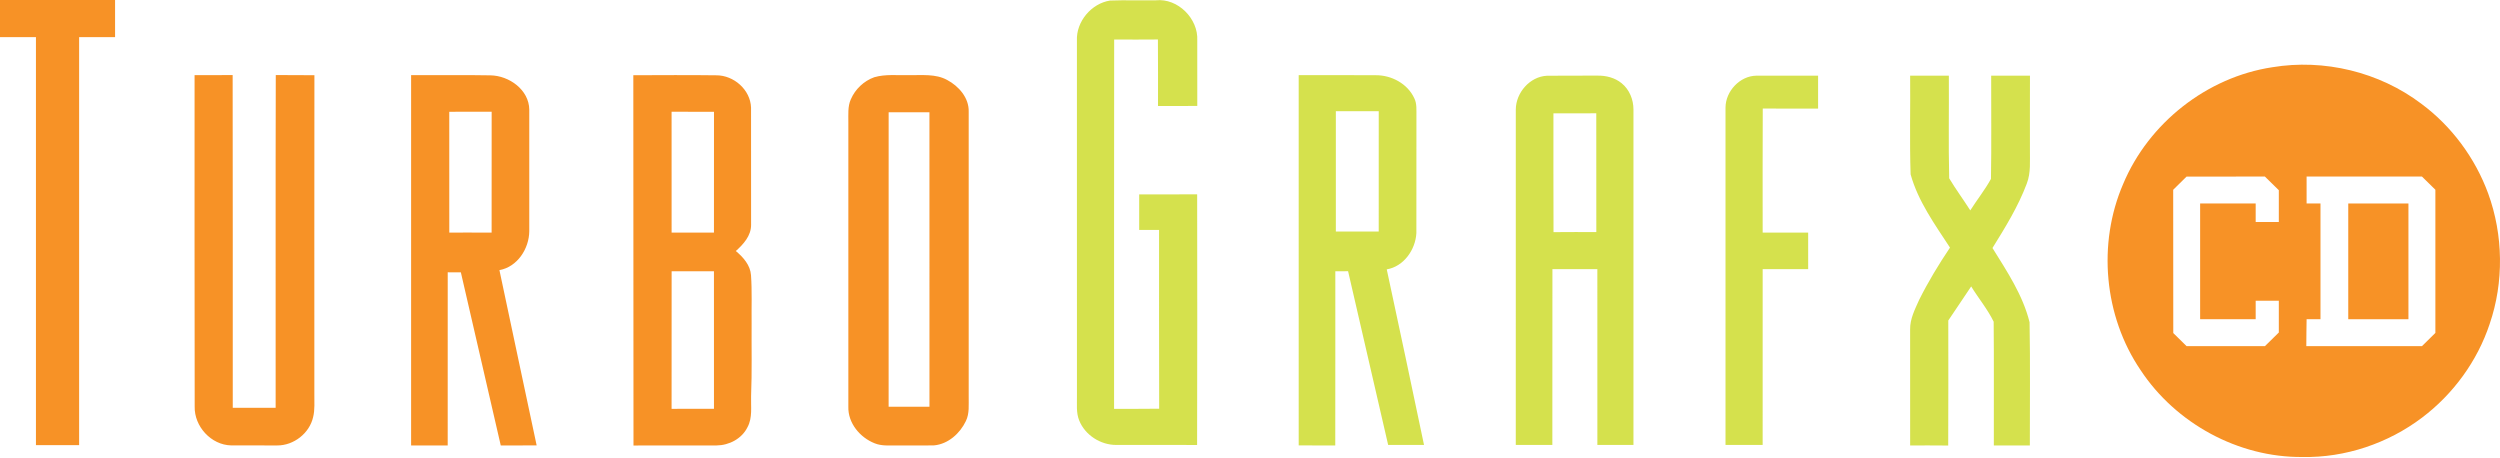
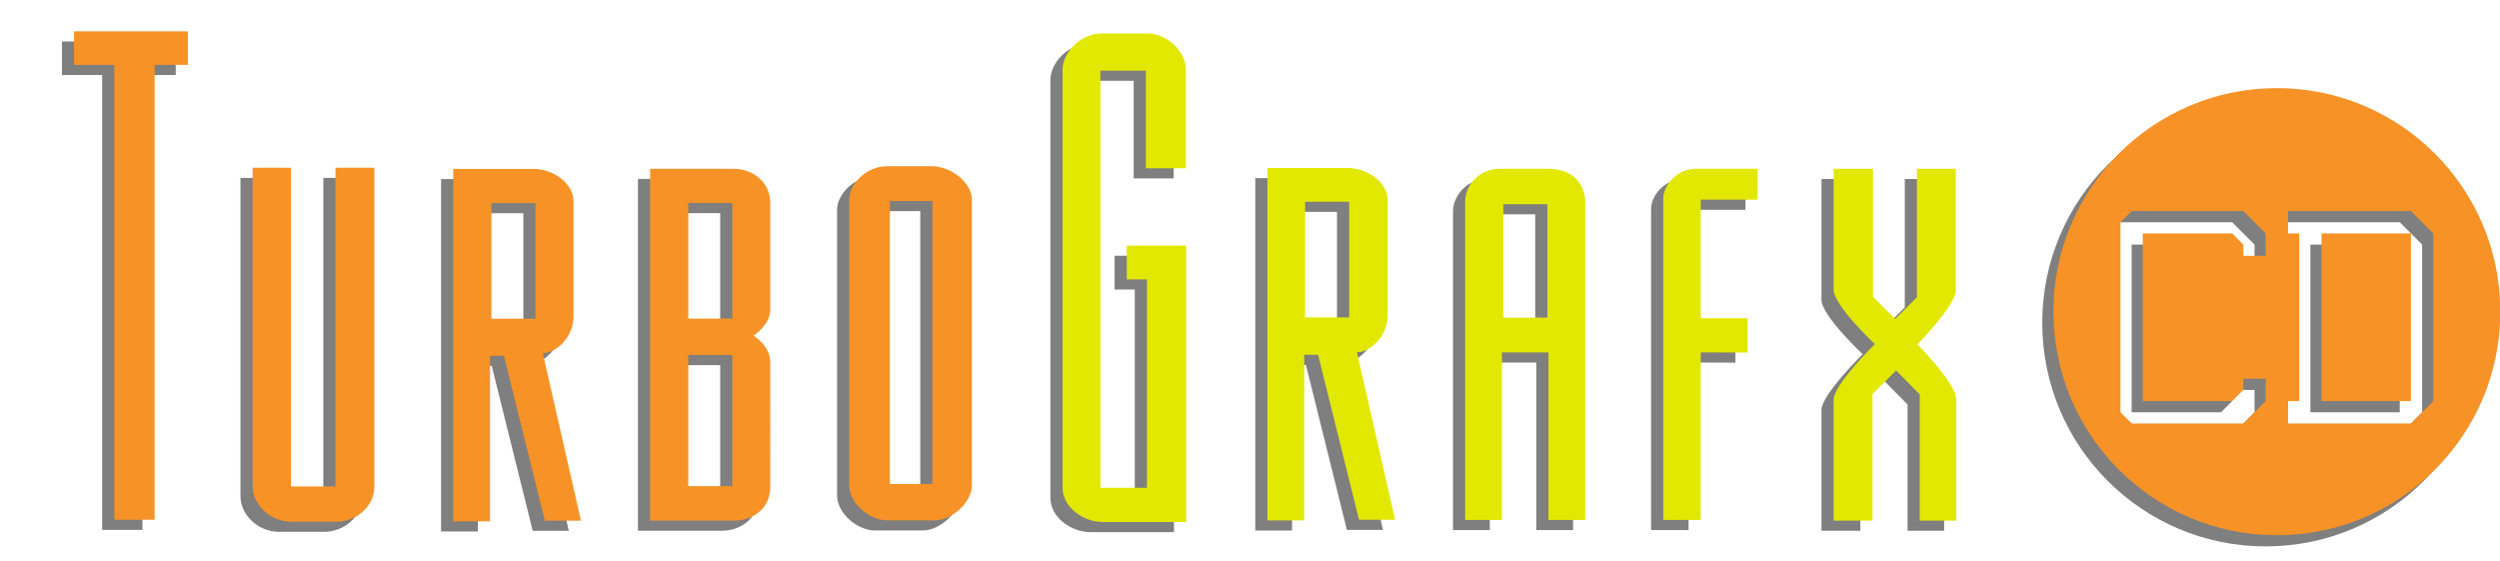
- <svg xmlns="http://www.w3.org/2000/svg" viewBox="373.5 287.587 691.322 126.382">
-   <path d="M671.299 298.801c-.226-5.253 4.003-10.263 9.17-11.062 4.218-.162 8.441.006 12.664-.069 6.08-.642 11.768 5.097 11.444 11.114-.006 6.034-.023 12.068.006 18.097-3.622.035-7.238.012-10.859.017-.017-6.133.035-12.259-.029-18.392-4.032.04-8.065.029-12.097.006-.052 34.041-.006 68.089-.023 102.13 4.154-.017 8.308.035 12.468-.035-.064-16.477-.012-32.954-.029-49.431h-5.496v-9.835c5.34-.012 10.686.023 16.031-.017.029 23.107.058 46.214-.017 69.315-7.457-.046-14.915-.006-22.372-.012-4.339.012-8.643-2.748-10.246-6.809-.856-2.123-.567-4.449-.607-6.676-.002-32.78.01-65.561-.008-98.341zM732.625 308.37c7.087.006 14.18-.035 21.267.017 4.368-.052 8.834 2.326 10.697 6.364.764 1.522.566 3.263.596 4.906-.029 10.796 0 21.591-.017 32.387-.237 4.576-3.477 9.239-8.192 10.032 3.5 16.165 6.896 32.352 10.304 48.54-3.309.006-6.613.006-9.916.006-3.68-16.02-7.394-32.022-11.079-48.036-1.18.012-2.355.017-3.529.023-.012 16.055.017 32.109-.017 48.164-3.373-.017-6.746.006-10.112-.017.015-34.129.004-68.258-.002-102.386zm10.275 9.974v33.266c3.951.006 7.903-.006 11.854.006.017-11.091.006-22.181.006-33.272H742.9zM792.661 317.87c.023-4.651 3.894-9.118 8.626-9.338 4.646-.064 9.291.006 13.937-.035 2.372-.04 4.837.567 6.7 2.1 2.152 1.736 3.28 4.53 3.275 7.272-.006 30.917 0 61.835 0 92.752h-9.98c-.006-16.199.006-32.404-.006-48.603-4.142.006-8.285.012-12.421-.006-.029 16.205.006 32.41-.023 48.615-3.373-.012-6.74-.006-10.113-.006.005-30.916-.013-61.834.005-92.751zm10.408 1.053c.017 10.952-.035 21.904.023 32.855 3.946-.046 7.891-.017 11.837-.023-.006-10.946.012-21.892-.012-32.838-3.951.012-7.897 0-11.848.006zM850.654 317.303c.035-4.49 3.963-8.719 8.51-8.788 5.699-.023 11.392.006 17.09-.006v9.112c-5.103-.012-10.206.023-15.302-.023-.064 11.438-.017 22.87-.023 34.308 4.189-.012 8.383-.006 12.578-.006 0 3.373-.012 6.746.006 10.119-4.194.012-8.389.006-12.583 0-.017 16.199 0 32.404-.006 48.603h-10.269c.005-31.108-.001-62.217-.001-93.319zM901.71 308.509h10.703c.064 9.459-.133 18.93.093 28.383 1.817 3.032 3.934 5.884 5.832 8.875 1.863-2.927 4.044-5.664 5.722-8.707.162-9.505.035-19.028.058-28.54 3.575-.017 7.151-.023 10.726 0-.035 6.798-.006 13.596-.012 20.394-.041 3.159.301 6.422-.868 9.442-2.372 6.323-5.942 12.103-9.488 17.813 4.032 6.48 8.406 13.04 10.258 20.527.214 11.351.058 22.725.075 34.082-3.321-.023-6.636-.006-9.957-.012-.035-11.409.069-22.818-.046-34.221-1.678-3.454-4.206-6.474-6.219-9.754-2.071 3.17-4.247 6.266-6.329 9.424-.006 11.525.052 23.049-.023 34.574-3.512-.052-7.018-.012-10.524-.023-.006-10.703.012-21.406-.006-32.109-.046-2.904 1.342-5.56 2.494-8.146 2.494-5.01 5.409-9.806 8.528-14.452-4.177-6.404-8.823-12.803-10.888-20.261-.302-9.082-.042-18.194-.129-27.289z" fill="#d5e14d" />
-   <g fill="#f79226">
-     <path d="M1039.502 343.858h-16.641v32.002h16.641v-32.002z" />
-     <path d="M1061.961 377.182c3.975-11.611 3.778-24.565-.405-36.084-3.616-9.824-10.084-18.6-18.502-24.831-11.611-8.782-26.862-12.468-41.21-10.084-18.074 2.742-34.174 15.424-41.227 32.271-7.139 16.523-5.317 36.57 4.813 51.473 9.725 14.753 27.064 24.195 44.773 24.033 11.831.231 23.639-3.761 33.063-10.882 8.623-6.509 15.287-15.633 18.695-25.896zm-83.813-40.762l21.658-.012c1.331 1.331 2.51 2.432 3.854 3.776v8.794h-6.4a336.087 336.087 0 0 1 0-5.12h-15.361v32.002h15.361a336.087 336.087 0 0 1 0-5.12h6.4v8.794c-1.344 1.344-2.5 2.419-3.832 3.763h-21.68l-3.674-3.61-.025-39.619 3.699-3.648zm33.192 7.438v-7.45h31.9l3.712 3.648v39.593l-3.699 3.648h-31.992c-.012-2.56.067-4.877.08-7.437h3.84v-32.002h-3.841z" />
-   </g>
+ <svg xmlns="http://www.w3.org/2000/svg" version="1.1" id="Layer_1" x="0px" y="0px" width="580px" height="130px" viewBox="-7.371 -3.275 580 130" enable-background="new -7.371 -3.275 580 130" xml:space="preserve">
  <g>
-     <path d="M427.305 308.364c3.512-.012 7.018.023 10.53-.023.069 30.669.006 61.343.029 92.012h11.86c.023-30.674-.046-61.343.035-92.017 3.564.064 7.122 0 10.686.046-.04 29.396-.012 58.792-.017 88.187-.04 2.117.185 4.287-.341 6.364-1.007 4.466-5.357 7.851-9.922 7.833-4.241 0-8.487.017-12.728-.012-5.542-.104-10.246-5.247-10.101-10.749-.072-30.546-.014-61.094-.031-91.641zM487.184 308.364c7.301.04 14.614-.081 21.915.058 5.172.069 10.709 3.986 10.761 9.505.017 11.189.017 22.384 0 33.573-.04 4.842-3.275 9.887-8.256 10.784 3.448 16.159 6.838 32.323 10.298 48.476-3.309.012-6.619.006-9.928.006-3.662-15.962-7.376-31.907-11.033-47.869-1.209-.006-2.424-.006-3.633-.012-.006 15.962.006 31.924-.006 47.88h-10.119l.001-102.401zm10.552 10.131c.012 11.137 0 22.268.006 33.405 3.899.006 7.799-.017 11.704.017.029-11.143.006-22.285.012-33.428-3.911.006-7.816-.006-11.722.006zM548.631 308.388c7.654-.017 15.308-.081 22.957.023 4.848-.012 9.424 4.004 9.598 8.927.029 10.801 0 21.609.012 32.416.029 3.003-2.117 5.375-4.223 7.249 2.036 1.695 4.009 3.899 4.2 6.676.312 4.403.11 8.823.168 13.237-.052 6.74.127 13.486-.145 20.226-.093 2.864.44 5.93-.989 8.568-1.545 3.188-5.097 5.028-8.557 5.056-7.66.017-15.314-.029-22.974.017-.07-34.133.022-68.267-.047-102.395zm10.581 10.101c0 11.137-.006 22.28.006 33.417 3.905-.012 7.805 0 11.71-.006.006-11.137-.012-22.268.012-33.399-3.911-.024-7.817-.006-11.728-.012zm.012 44.102c-.029 12.682-.006 25.369-.012 38.051 3.905-.006 7.816.012 11.721-.006-.017-12.682 0-25.358-.006-38.033-3.898-.006-7.804.011-11.703-.012zM615.279 308.937c3.113-.897 6.393-.486 9.592-.573 3.523.069 7.33-.434 10.553 1.342 3.205 1.701 6.052 4.941 5.947 8.753-.012 26.249-.006 52.497 0 78.746-.04 2.285.266 4.709-.787 6.833-1.631 3.413-4.877 6.329-8.748 6.705-3.471.081-6.943-.017-10.408.029-2.031-.017-4.142.185-6.063-.602-4.061-1.597-7.405-5.6-7.272-10.107.006-26.22.012-52.445 0-78.67.023-2.112-.208-4.339.677-6.323 1.204-2.812 3.616-5.109 6.509-6.133zm3.957 9.697c-.006 27.139.006 54.285-.006 81.424 3.761.012 7.527.012 11.293 0-.012-27.145 0-54.285-.006-81.424h-11.281zM383.439 297.857H373.5v-10.27h31.82v10.27h-9.939v112.816h-11.942z" fill="#f79226" />
+     <g id="Layer_2">
+       <g opacity="0.5">
+         <polygon points="7,6.352 33.421,6.352 33.421,14.128 25.688,14.128 25.688,119.657 16.342,119.657 16.342,14.128 7,14.128    " />
+         <path d="M57.354,111.934h10.313V37.997h9.02v73.937c0,4.784-4.349,8.175-8.806,8.175H57.354c-4.71,0-8.914-3.833-8.914-8.271     v-73.84h8.914V111.934z" />
+         <path d="M251.322,56.057h13.776v64.123h-19.412c-4.151,0-9.264-3.177-9.264-7.997V15.25c0-4.072,4.267-8.409,9.06-8.409h10.594     c4.698,0,8.961,4.296,8.961,8.313v22.963h-9.285V15.474h-10.55v96.781h10.794V63.902h-4.675V56.057z" />
+         <path d="M384.532,80.826v38.868h-8.697V45.253c0-3.362,3.343-7.026,7.571-7.026h14.339v7.175h-13.213v27.502h10.877v7.957     L384.532,80.826z" />
+         <path d="M415.385,38.247h9.129v29.65l5.154,5.183l5.047-5.039V38.247h9.019v28.208c0,3.445-8.91,12.52-8.91,12.52     s9.021,9.071,9.021,12.746v28.137h-8.484V90.564l-5.478-5.538l-5.478,5.465v29.369h-9.02V91.79     c0-3.452,9.554-12.885,9.554-12.885s-9.554-8.975-9.554-12.591V38.247z" />
+         <path d="M115.781,81.011c3.061,0,7.13-3.659,7.13-8.556V45.699c0-3.85-4.392-7.434-9.386-7.434H94.999v81.757h8.54v-38.41h3.222     l9.504,38.265h8.377L115.781,81.011z M114.091,73.018H103.86V46.186h10.231V73.018z" />
+         <path d="M304.748,80.797c3.061,0,7.133-3.666,7.133-8.56V45.483c0-3.848-4.394-7.437-9.387-7.437h-18.525v81.762h8.532V81.392     h3.227l9.506,38.265h8.376L304.748,80.797z M302.934,72.709H292.71V45.884h10.224V72.709z" />
+         <path d="M168.56,82.937c-0.039-3.663-3.864-5.98-3.864-5.98s3.864-2.501,3.864-5.979V46.02c0-4.712-4.147-7.777-8.375-7.777     h-19.494v81.615h19.494c3.947,0,8.375-2.466,8.375-7.773C168.56,112.086,168.604,86.598,168.56,82.937z M159.781,111.862h-10.228     v-30.42h10.228V111.862z M159.781,72.996h-10.228V46.167h10.228V72.996z" />
+         <path d="M205.894,37.642h-5.155h-4.994c-5.115,0-8.84,4.372-8.84,7.7v66.281c0,4.285,4.772,8.169,8.801,8.169h11.035     c4.309,0,8.618-4.45,8.618-7.998V45.116C215.359,42.126,211.29,37.642,205.894,37.642z M206.216,111.367h-9.881V45.715h9.881     V111.367z" />
+         <path d="M349.189,38.226h-11.271c-5.076,0-8.056,4.184-8.056,7.473v73.996h8.537V80.826h10.792v38.868h8.538V46.146     C357.729,41.264,354.351,38.226,349.189,38.226z M348.946,72.756h-10.226V46.449h10.226V72.756z" />
+       </g>
+     </g>
+     <g id="Ebene_1">
+       <g>
+         <polygon fill="#F79226" points="9.822,4 36.243,4 36.243,11.774 28.51,11.774 28.51,117.306 19.165,117.306 19.165,11.774      9.822,11.774    " />
+         <path fill="#F79226" d="M60.177,109.581H70.49V35.646h9.021v73.936c0,4.785-4.349,8.175-8.807,8.175H60.177     c-4.711,0-8.914-3.833-8.914-8.27V35.646h8.914V109.581z" />
+         <path fill="#E3E800" d="M254.144,53.704h13.777v64.124h-19.412c-4.151,0-9.264-3.178-9.264-7.998V12.897     c0-4.071,4.267-8.409,9.06-8.409h10.593c4.698,0,8.962,4.298,8.962,8.314v22.965h-9.285V13.122h-10.55v96.78h10.794V61.551     h-4.675V53.704z" />
+         <path fill="#E3E800" d="M387.354,78.475v38.868h-8.697V42.9c0-3.362,3.343-7.026,7.571-7.026h14.339v7.175h-13.213v27.503h10.877     v7.957L387.354,78.475z" />
+         <path fill="#E3E800" d="M418.206,35.894h9.13v29.65l5.155,5.183l5.046-5.038V35.894h9.02v28.21c0,3.445-8.91,12.521-8.91,12.521     s9.019,9.07,9.019,12.746v28.137h-8.483V88.213l-5.478-5.539l-5.478,5.467v29.368h-9.021V89.438     c0-3.452,9.556-12.885,9.556-12.885s-9.556-8.975-9.556-12.59V35.894z" />
+         <path fill="#F79226" d="M118.604,78.658c3.061,0,7.129-3.659,7.129-8.555V43.347c0-3.849-4.39-7.435-9.385-7.435H97.821v81.758     h8.54V79.26h3.223l9.504,38.266h8.377L118.604,78.658z M116.913,70.665h-10.231V43.834h10.231V70.665z" />
+         <path fill="#E3E800" d="M307.57,78.445c3.062,0,7.133-3.666,7.133-8.561V43.131c0-3.85-4.393-7.437-9.385-7.437h-18.526v81.761     h8.533V79.039h3.226l9.506,38.266h8.376L307.57,78.445z M305.757,70.357h-10.225V43.529h10.225V70.357z" />
+         <path fill="#F79226" d="M171.383,80.584c-0.04-3.663-3.864-5.98-3.864-5.98s3.864-2.501,3.864-5.979V43.667     c0-4.712-4.146-7.775-8.375-7.775h-19.494v81.616h19.494c3.947,0,8.375-2.467,8.375-7.775     C171.383,109.733,171.426,84.245,171.383,80.584z M162.604,109.511h-10.229V79.09h10.229V109.511z M162.604,70.645h-10.229     V43.816h10.229V70.645z" />
+         <path fill="#F79226" d="M208.717,35.288h-5.155h-4.995c-5.116,0-8.84,4.374-8.84,7.7v66.282c0,4.285,4.772,8.171,8.801,8.171     h11.035c4.309,0,8.619-4.45,8.619-7.997v-66.68C218.182,39.776,214.112,35.288,208.717,35.288z M209.039,109.016h-9.881V43.363     h9.881V109.016z" />
+         <path fill="#E3E800" d="M352.013,35.874h-11.271c-5.078,0-8.058,4.184-8.058,7.474v73.996h8.537V78.475h10.793v38.868h8.538     V43.794C360.552,38.913,357.174,35.874,352.013,35.874z M351.768,70.404h-10.223V44.097h10.223V70.404z" />
+       </g>
+     </g>
+     <g opacity="0.5">
+       <g>
+         <path d="M528.855,92.37h20.746V53.472h-20.746V92.37z M518.482,19.764c-28.642,0-51.862,23.218-51.862,51.861     c0,28.643,23.221,51.863,51.862,51.863c28.644,0,51.863-23.221,51.863-51.863C570.346,42.982,547.126,19.764,518.482,19.764z      M515.891,58.66h-5.188v-2.593l-2.593-2.595h-20.745V92.37h20.745l2.593-2.594v-2.592h5.188v5.186l-5.188,5.186h-25.932     l-2.592-2.592V50.88l2.592-2.594h25.932l5.188,5.186V58.66z M554.787,92.37l-5.186,5.186h-28.525V92.37h2.592V53.472h-2.592     v-5.186h28.525l5.186,5.186V92.37z" />
+       </g>
+     </g>
+     <g>
+       <g>
+         <path fill="#F79226" d="M521.076,17.169c-28.644,0-51.863,23.22-51.863,51.863c0,28.644,23.22,51.863,51.863,51.863     c28.643,0,51.862-23.22,51.862-51.863C572.938,40.39,549.719,17.169,521.076,17.169z M518.482,56.067h-5.187v-2.595l-2.593-2.592     h-20.746v38.896h20.746l2.593-2.592v-2.594h5.187v5.186l-5.187,5.188h-25.931l-2.594-2.594V48.287l2.594-2.594h25.931     l5.187,5.188V56.067z M557.379,89.776l-5.185,5.188h-28.526v-5.188h2.595V50.88h-2.595v-5.188h28.526l5.185,5.188V89.776z      M531.448,89.776h20.746V50.88h-20.746V89.776z" />
+       </g>
+     </g>
  </g>
</svg>
